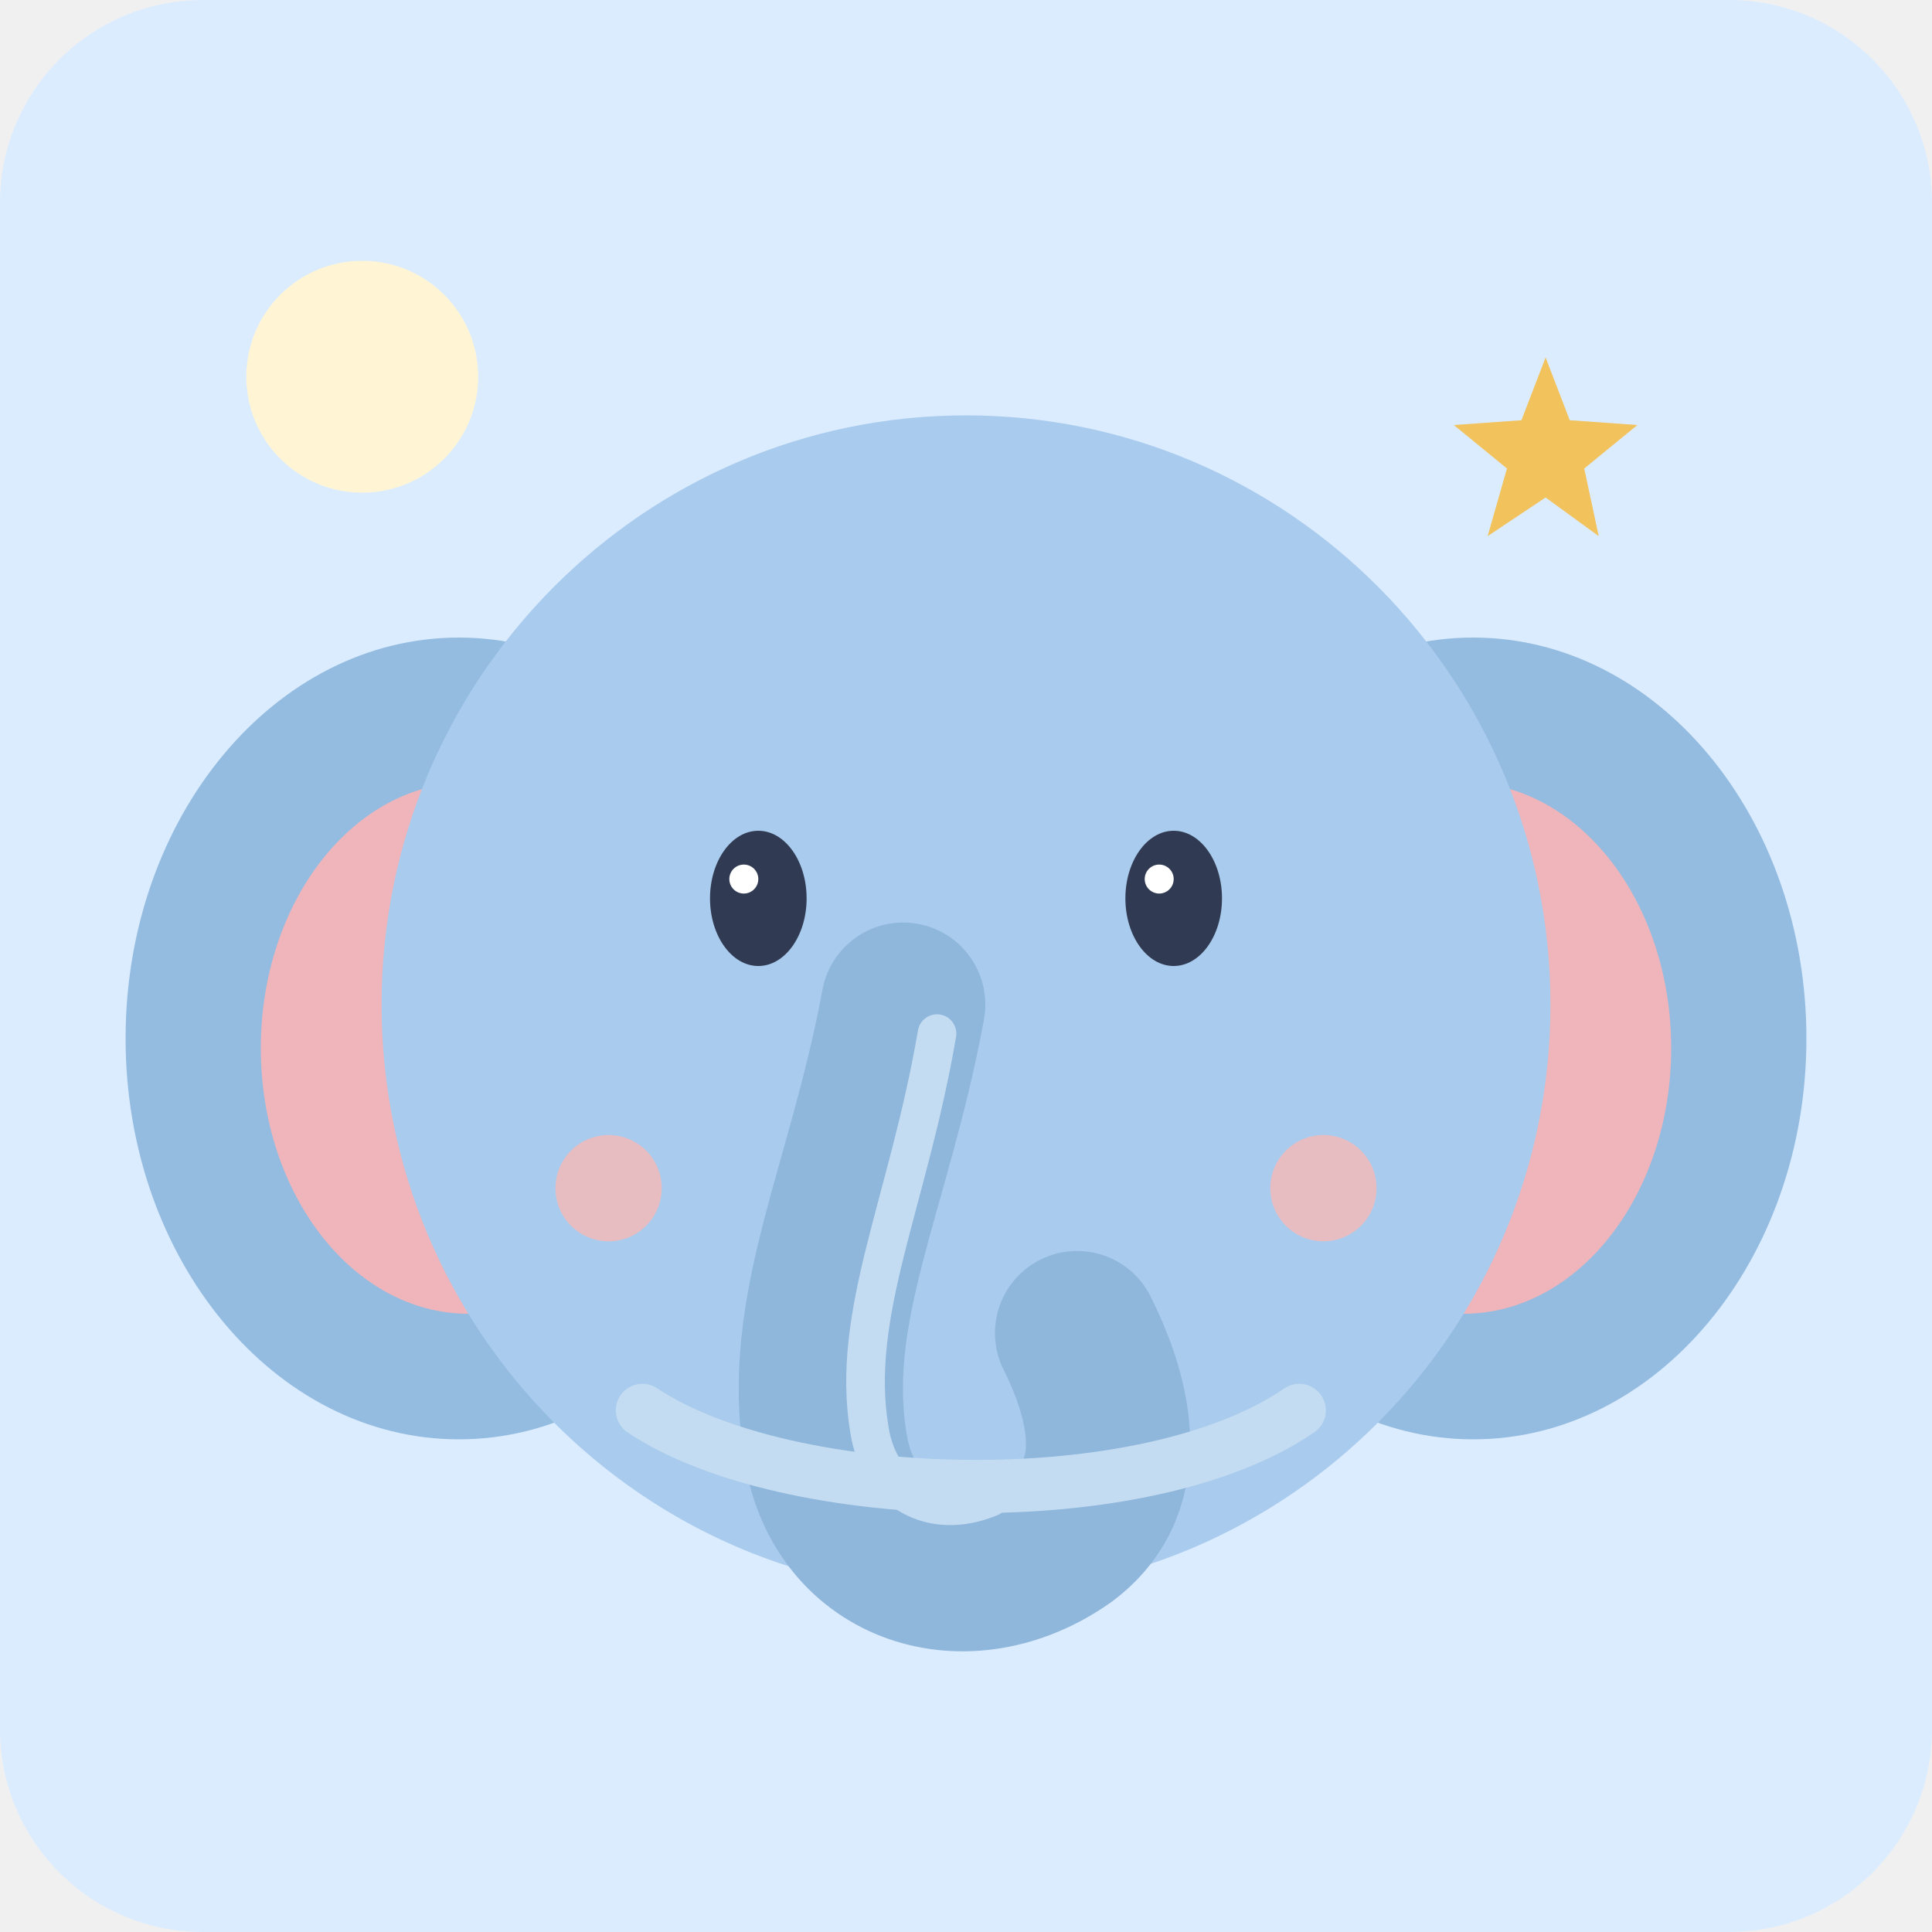
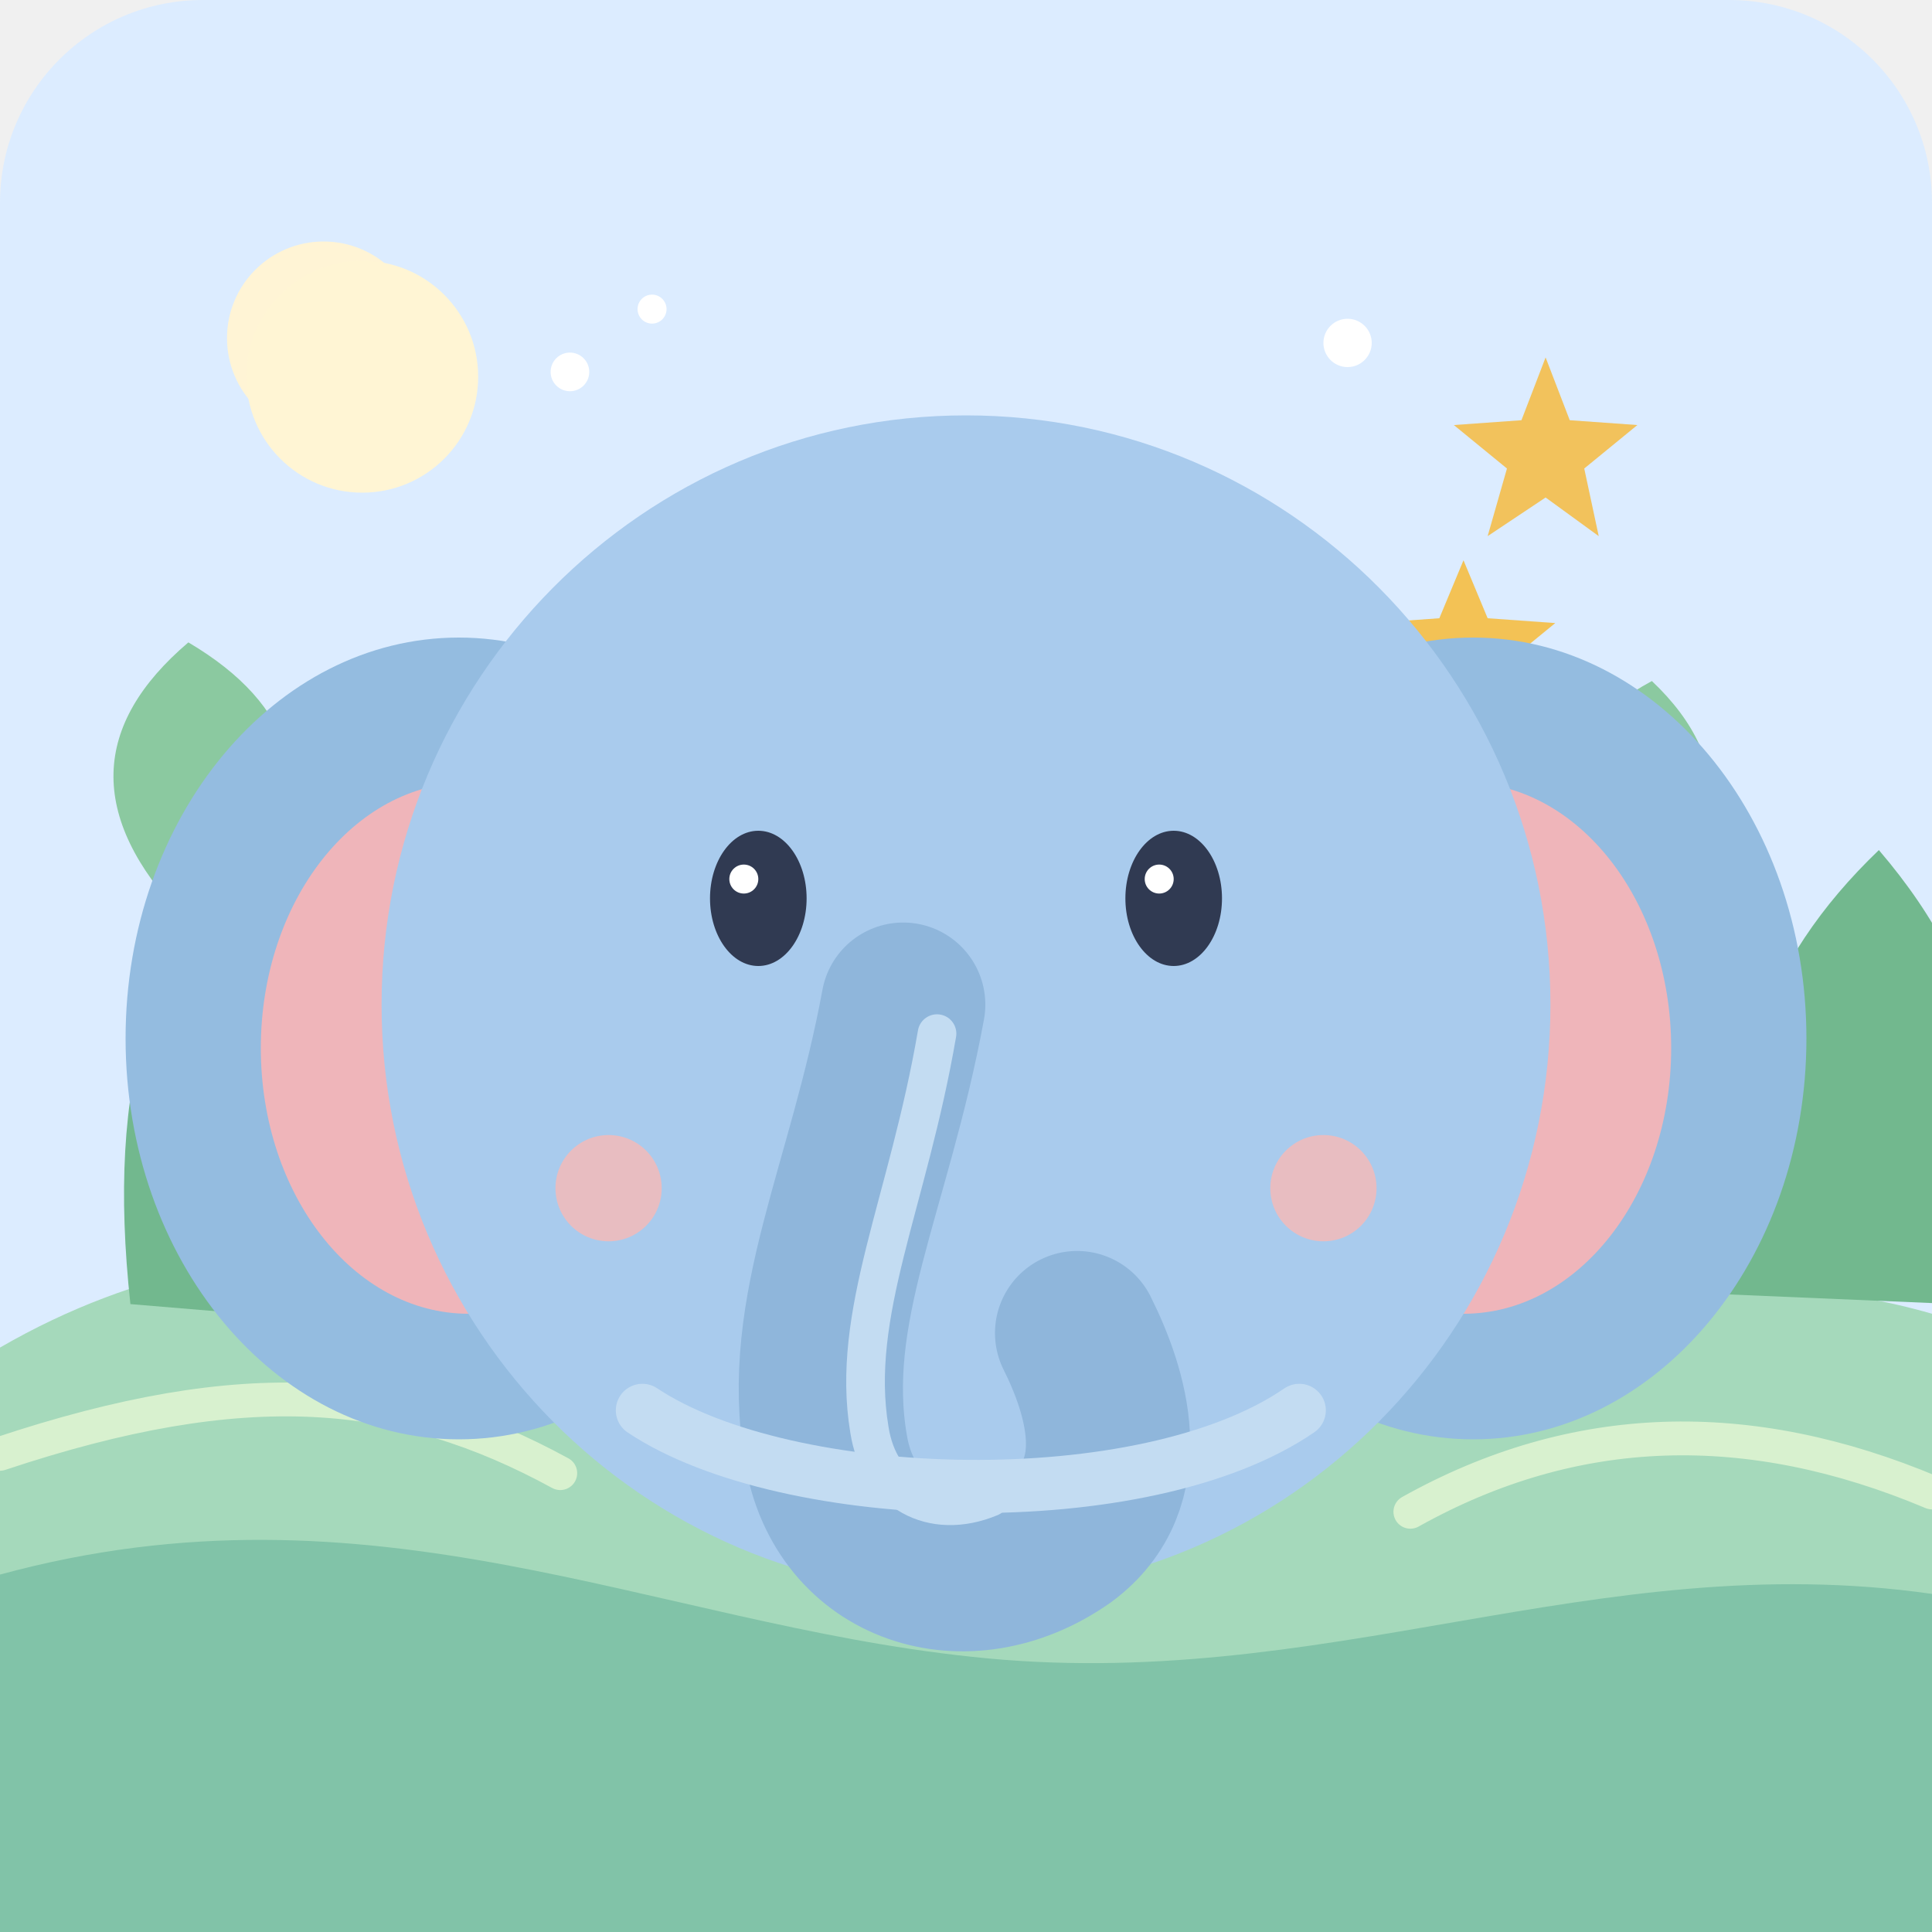
<svg xmlns="http://www.w3.org/2000/svg" viewBox="0 0 400 400">
  <rect width="400" height="400" rx="42" fill="#dcecff" />
+   <path d="M0 279c57-33 117-19 175 0 81 26 149-29 225-7v128H0z" fill="#a5d9bb" />
+   <path d="M0 326c77-21 135 10 201 17 73 8 129-23 199-13v70H0z" fill="#81c3a8" />
+   <path d="M27 270c-5-46 4-76 30-101 27 29 33 60 18 105m283-6c-3-42 7-69 31-92 24 28 29 57 16 94" fill="#72b88e" />
+   <path d="M38 190c-20-21-19-40 1-57 22 13 27 30 16 52m284 11c19-19 21-38 3-55-22 12-27 29-16 51" fill="#8bc9a0" />
+   <path d="M0 301c51-17 83-14 116 4m176 8c34-19 70-20 108-4" fill="none" stroke="#d8f1cf" stroke-width="7" stroke-linecap="round" />
+   <circle cx="67" cy="70" r="20" fill="#fff4d5" />
+   <path d="m303 116 5 12 14 1-11 9 4 14-12-8-12 8 4-14-11-9 14-1z" fill="#f3c255" />
+   <g fill="#fff">
+     <circle cx="118" cy="77" r="4" />
+     <circle cx="135" cy="64" r="3" />
+     <circle cx="279" cy="71" r="5" />
+   </g>
  <circle cx="75" cy="78" r="24" fill="#fff5d4" />
  <path d="m320 74 5 13 14 1-11 9 3 14-11-8-12 8 4-14-11-9 14-1z" fill="#f2c25c" />
  <ellipse cx="95" cy="215" rx="69" ry="83" fill="#94bce0" />
  <ellipse cx="305" cy="215" rx="69" ry="83" fill="#94bce0" />
  <ellipse cx="97" cy="217" rx="43" ry="55" fill="#efb5ba" />
  <ellipse cx="303" cy="217" rx="43" ry="55" fill="#efb5ba" />
  <ellipse cx="200" cy="208" rx="121" ry="122" fill="#a9cbed" />
  <ellipse cx="157" cy="186" rx="10" ry="14" fill="#303a52" />
  <ellipse cx="243" cy="186" rx="10" ry="14" fill="#303a52" />
  <circle cx="154" cy="182" r="3" fill="#fff" />
  <circle cx="240" cy="182" r="3" fill="#fff" />
  <path d="M187 208c-7 38-21 63-16 92 4 24 29 32 49 18 15-11 9-30 3-42" fill="none" stroke="#8fb6db" stroke-width="34" stroke-linecap="round" />
  <path d="M194 214c-6 35-18 58-14 82 2 13 13 19 25 14" fill="none" stroke="#c3dcf2" stroke-width="8" stroke-linecap="round" />
  <path d="M133 292c30 20 104 22 136 0" fill="none" stroke="#c3dcf2" stroke-width="11" stroke-linecap="round" />
  <circle cx="126" cy="246" r="11" fill="#f7b9b7" opacity=".8" />
  <circle cx="274" cy="246" r="11" fill="#f7b9b7" opacity=".8" />
</svg>
